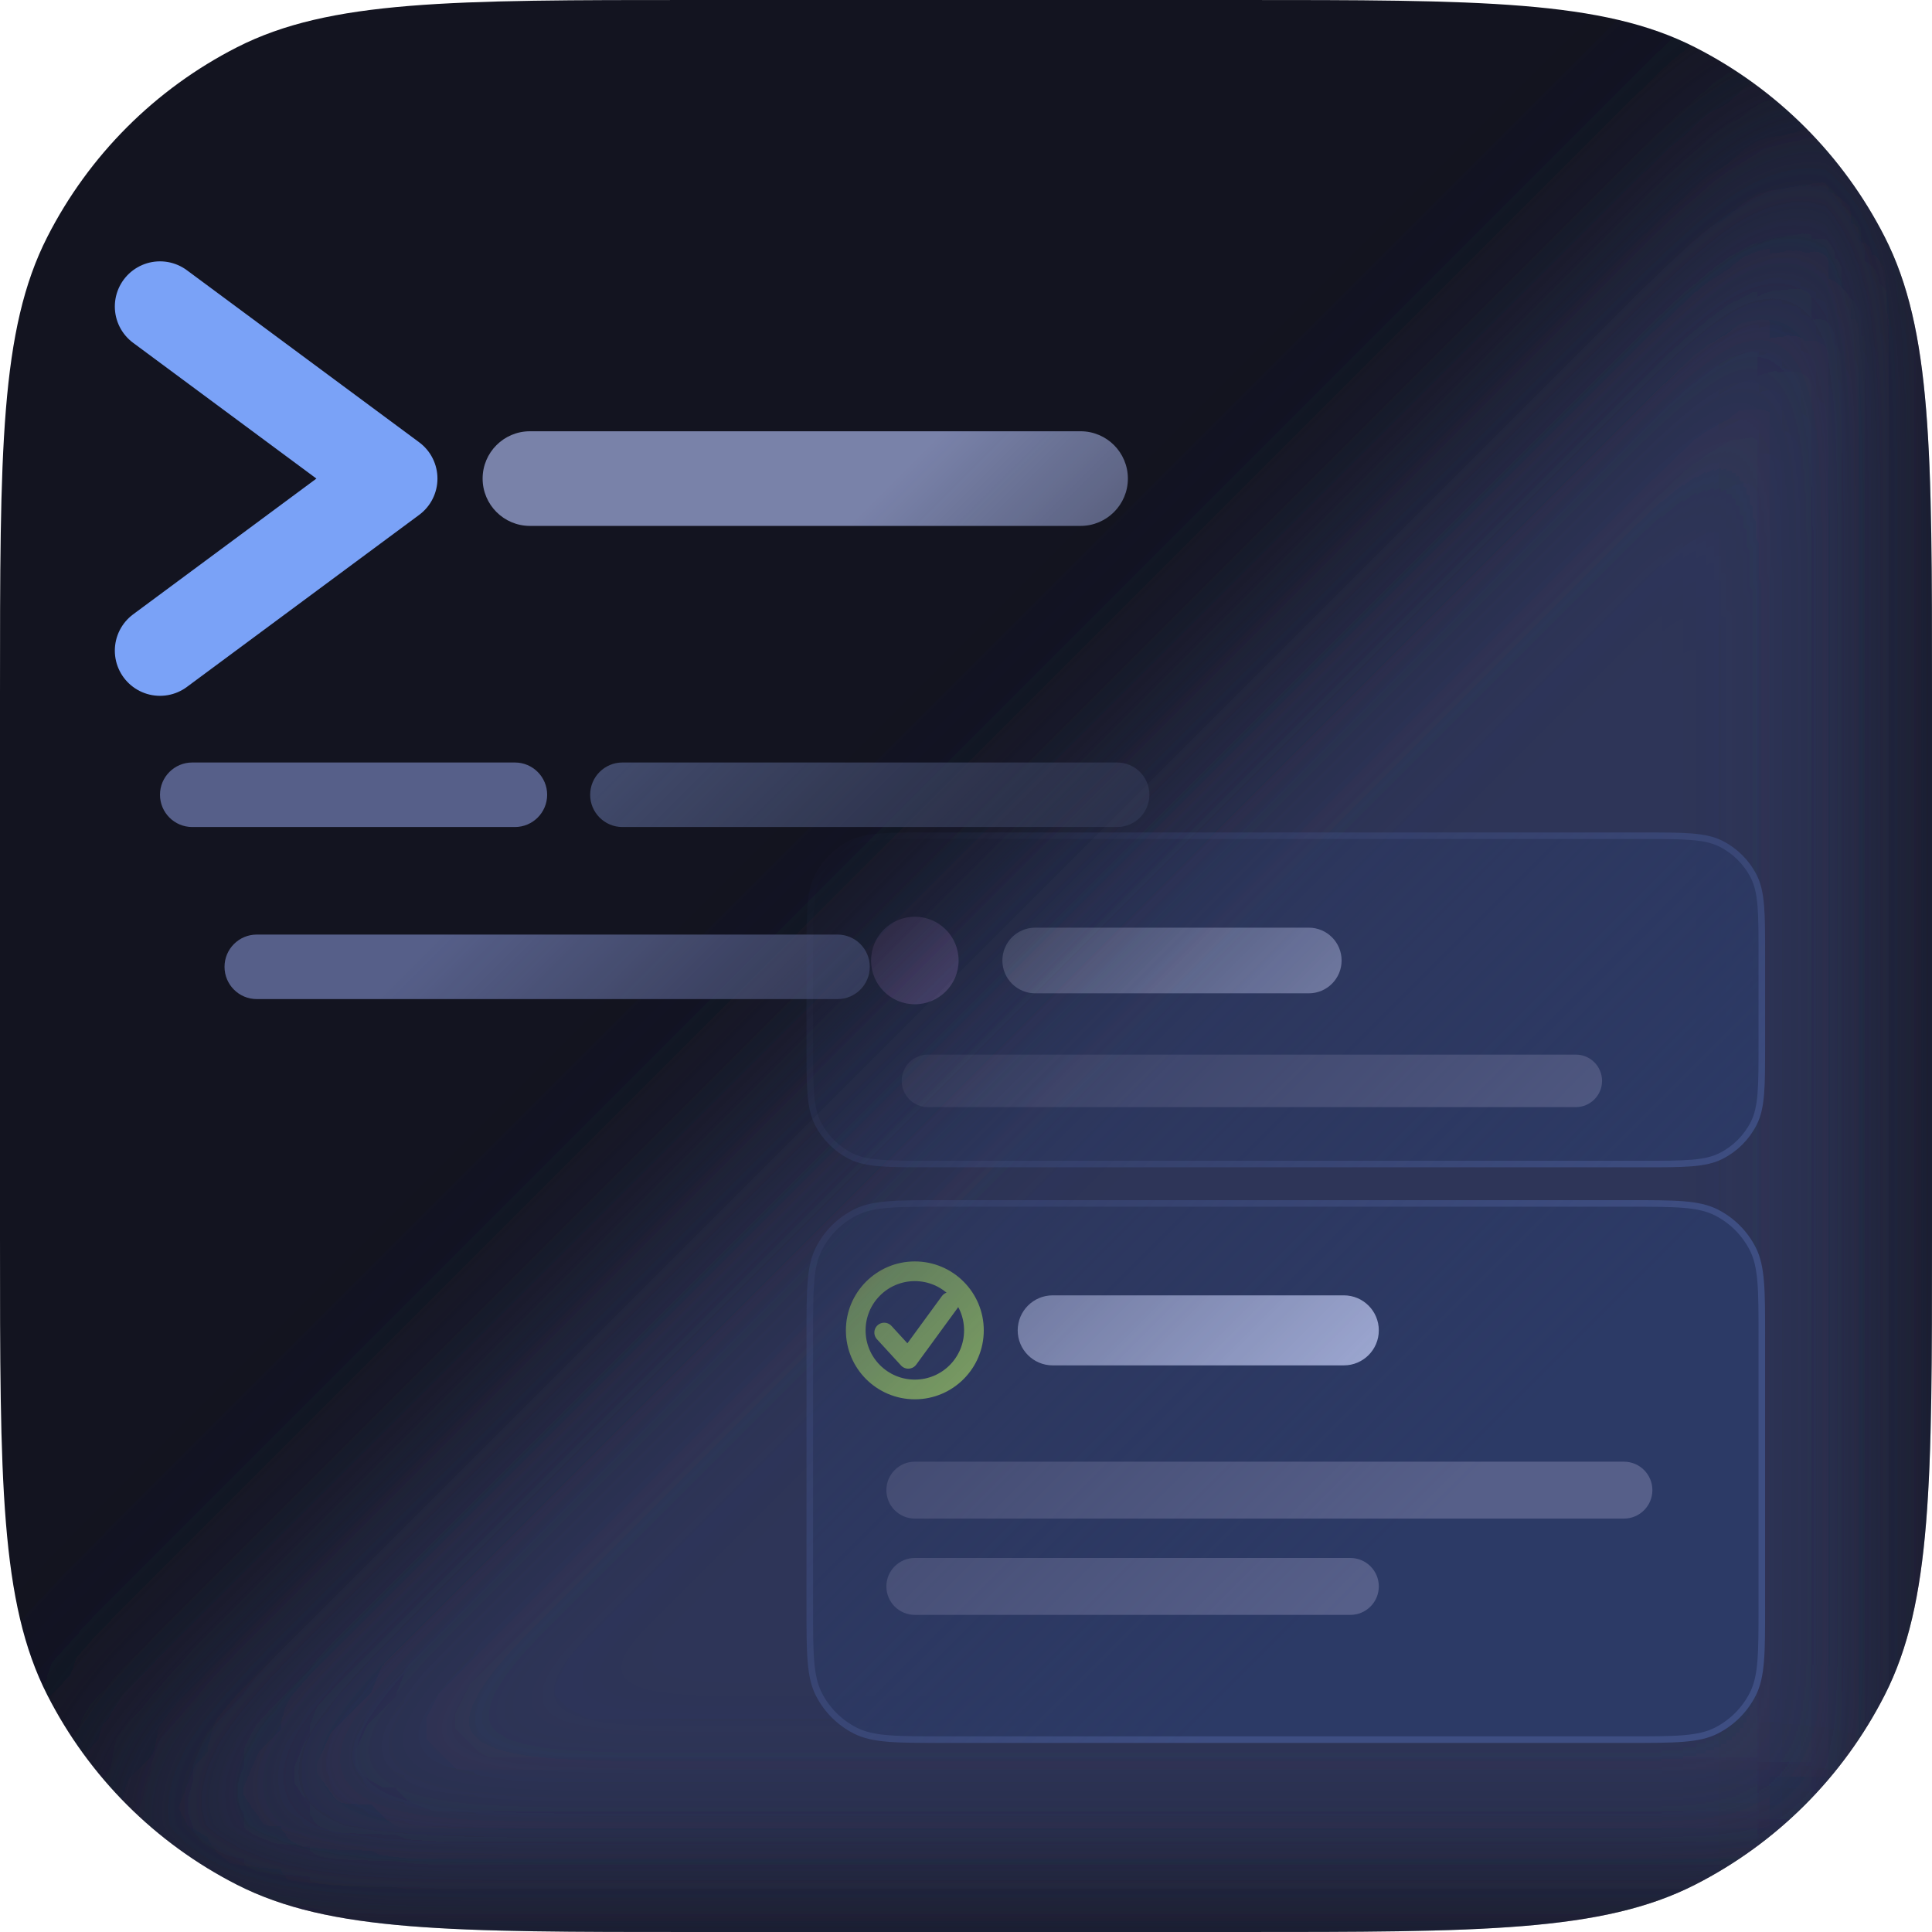
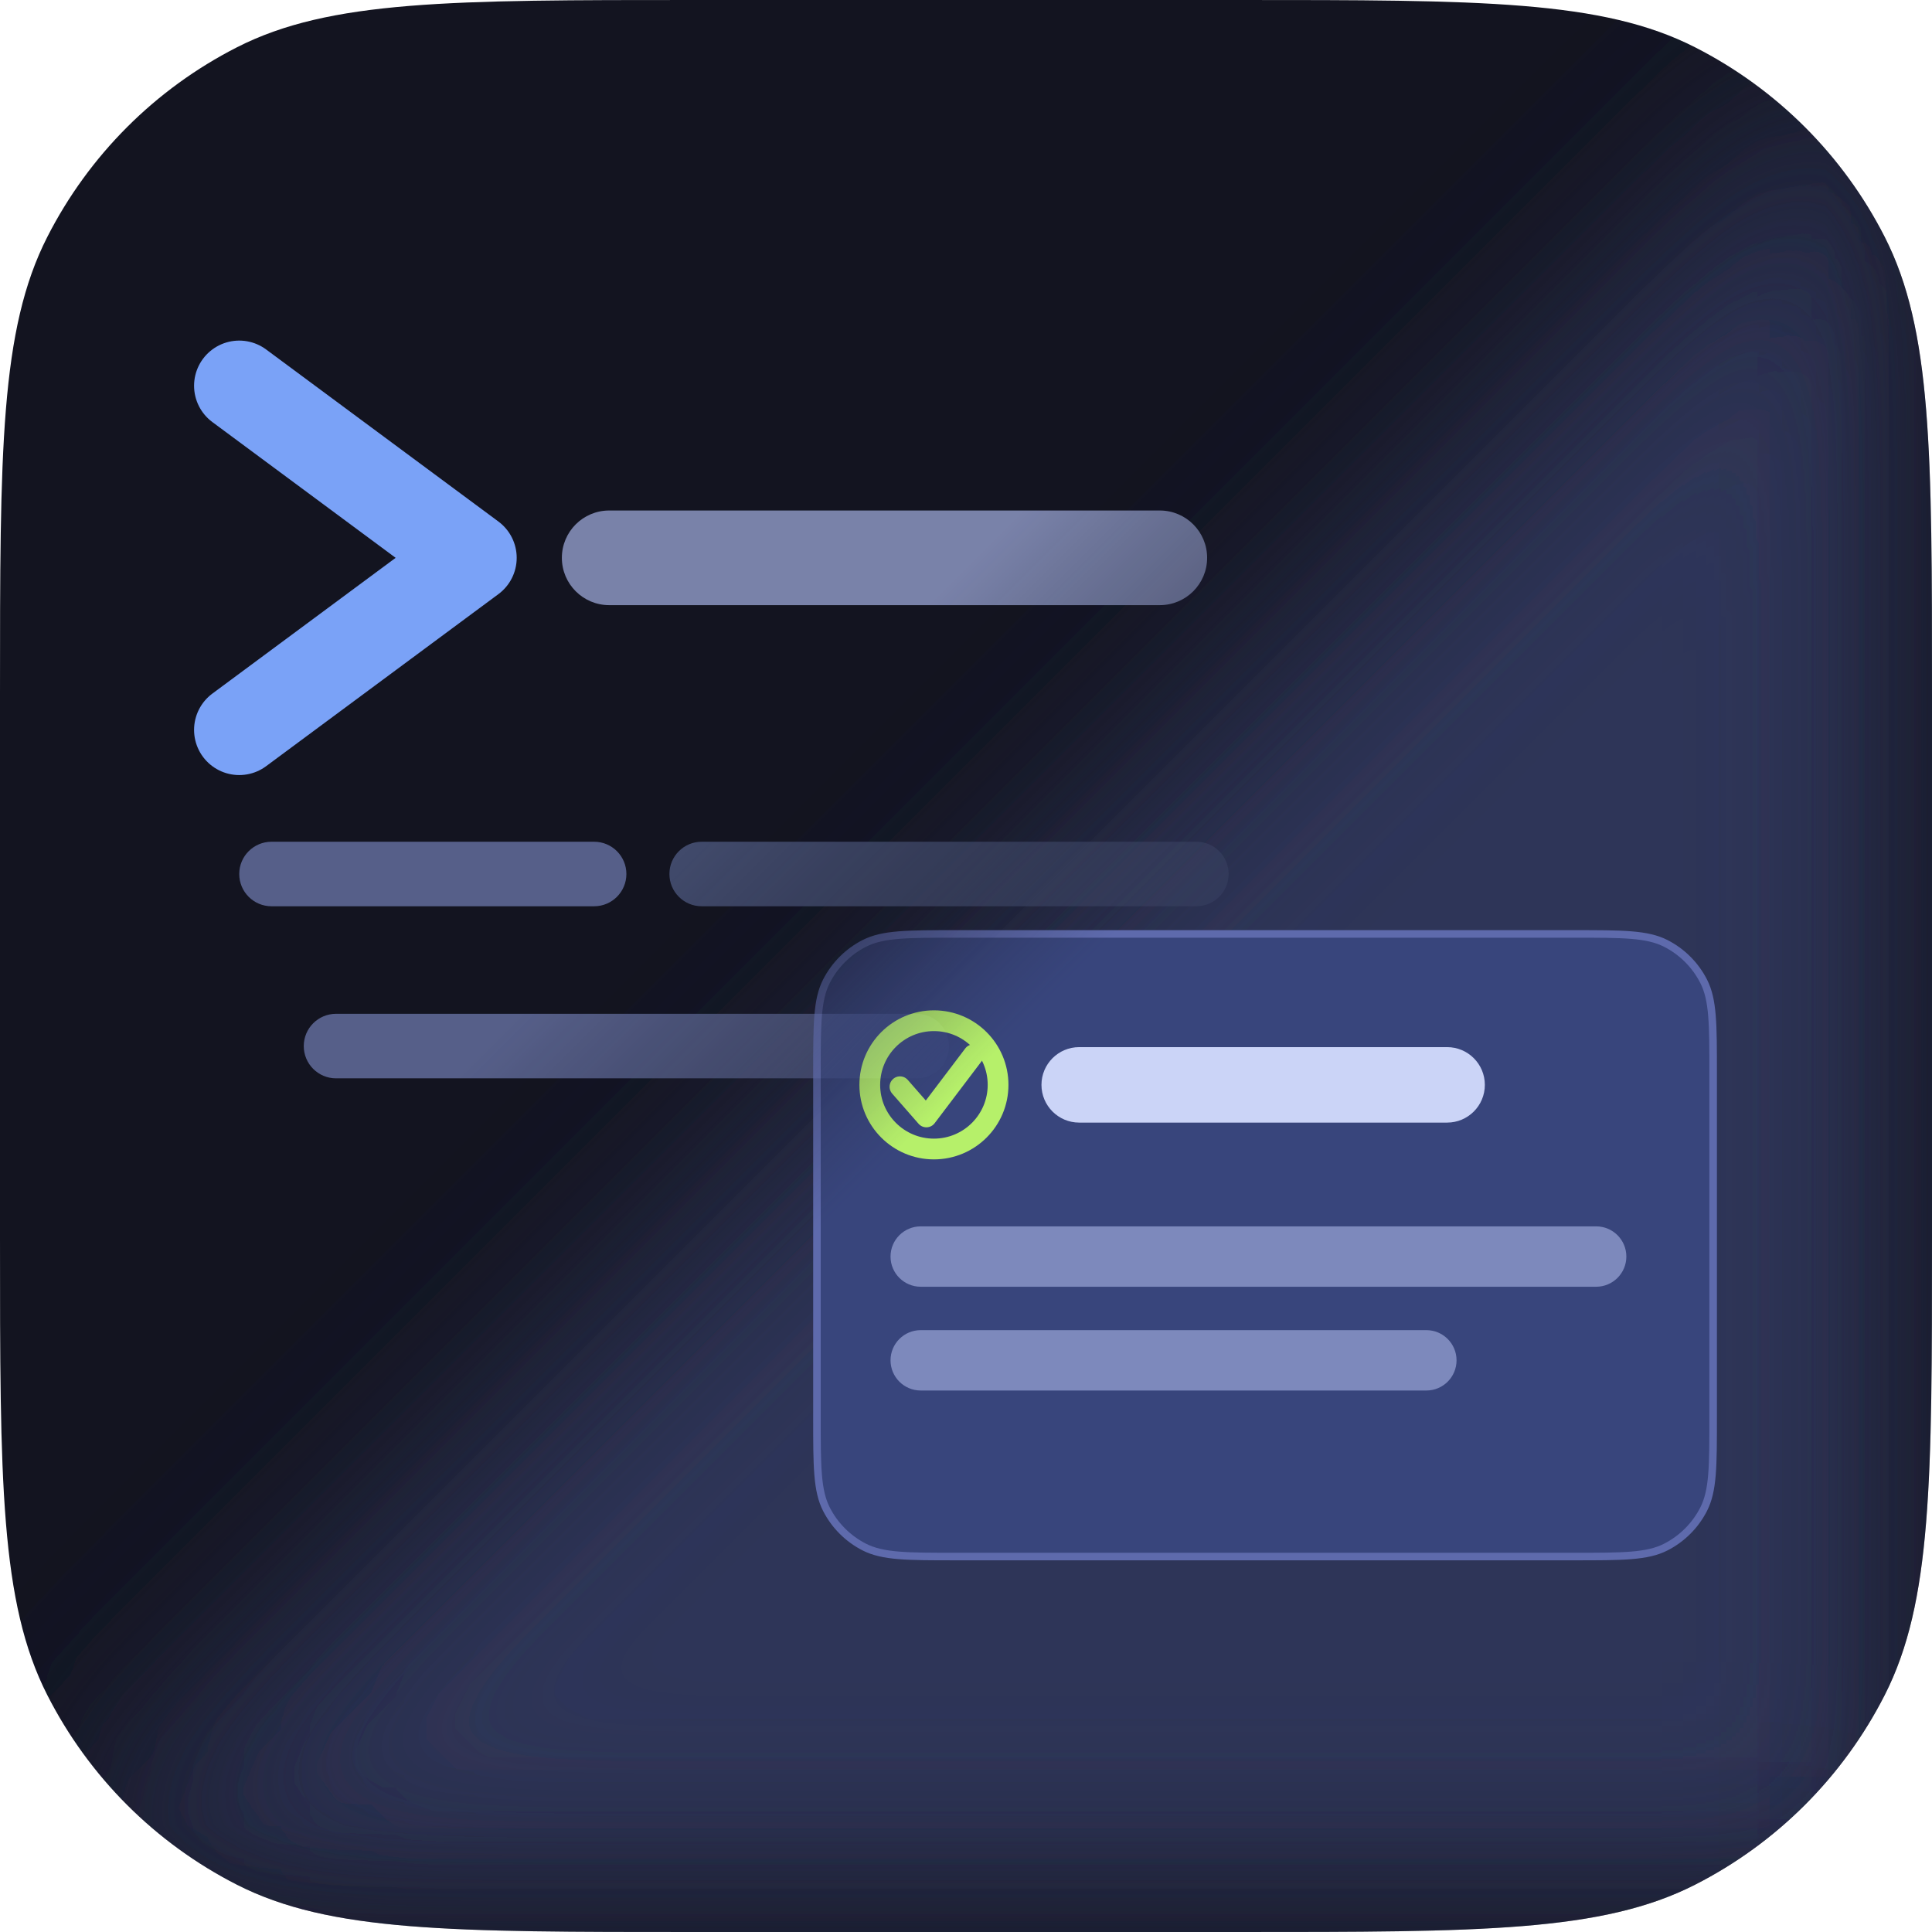
<svg xmlns="http://www.w3.org/2000/svg" width="1024.0" height="1024.0" viewBox="0 0 1024.0 1024.0" id="svg9557">
  <defs>
    <filter x="-50%" y="-50%" width="200%" height="200%" id="filter1007" data-fx="[{&quot;kind&quot;:&quot;blur&quot;,&quot;params&quot;:{&quot;std_deviation&quot;:60.0}}]">
      <feGaussianBlur in="SourceGraphic" stdDeviation="60.0" result="e0" />
      <feMerge>
        <feMergeNode in="e0" />
      </feMerge>
    </filter>
    <linearGradient x1="0.0" y1="0.0" x2="1024.0" y2="1024.0" gradientUnits="userSpaceOnUse" id="linearGradient5421">
      <stop offset="0.0" style="stop-color:#FFFFFF;stop-opacity:1.0" />
      <stop offset="0.42" style="stop-color:#FFFFFF;stop-opacity:1.0" />
      <stop offset="0.62" style="stop-color:#000000;stop-opacity:1.0" />
      <stop offset="1.0" style="stop-color:#000000;stop-opacity:1.0" />
    </linearGradient>
    <linearGradient x1="0.0" y1="0.0" x2="1024.0" y2="1024.0" gradientUnits="userSpaceOnUse" id="linearGradient3230">
      <stop offset="0.0" style="stop-color:#000000;stop-opacity:1.0" />
      <stop offset="0.42" style="stop-color:#000000;stop-opacity:1.0" />
      <stop offset="0.62" style="stop-color:#FFFFFF;stop-opacity:1.0" />
      <stop offset="1.0" style="stop-color:#FFFFFF;stop-opacity:1.0" />
    </linearGradient>
    <mask id="mask5819">
      <rect x="0.0" y="0.0" width="1024.0" height="1024.0" id="rect1756" data-category="shape" data-prim="rect" style="fill:url(#linearGradient5421)" />
    </mask>
    <mask id="mask9310">
      <rect x="0.0" y="0.0" width="1024.0" height="1024.0" id="rect7748" data-category="shape" data-prim="rect" style="fill:url(#linearGradient1976)" />
    </mask>
    <linearGradient x1="0.0" y1="0.0" x2="1024.0" y2="1024.0" gradientUnits="userSpaceOnUse" id="linearGradient1976">
      <stop offset="0.0" style="stop-color:#000000;stop-opacity:1.0" />
      <stop offset="0.46" style="stop-color:#000000;stop-opacity:1.0" />
      <stop offset="0.75" style="stop-color:#FFFFFF;stop-opacity:1.0" />
      <stop offset="1.0" style="stop-color:#FFFFFF;stop-opacity:1.0" />
    </linearGradient>
-     <clipPath id="clipPath517">
-       <path d="M 656 0 c 128.812 0 193.218 0 242.418 25.068 a 230 230 0 0 1 100.514 100.514 c 25.068 49.2 25.068 113.606 25.068 242.418 L 1024 656 c 0 128.812 0 193.218 -25.068 242.418 a 230 230 0 0 1 -100.514 100.514 c -49.2 25.068 -113.606 25.068 -242.418 25.068 L 368 1024 c -128.812 0 -193.218 0 -242.418 -25.068 a 230 230 0 0 1 -100.514 -100.514 c -25.068 -49.2 -25.068 -113.606 -25.068 -242.418 L 0 368 c 0 -128.812 0 -193.218 25.068 -242.418 a 230 230 0 0 1 100.514 -100.514 c 49.2 -25.068 113.606 -25.068 242.418 -25.068 Z" data-squircle="{&quot;x&quot;:0.0,&quot;y&quot;:0.0,&quot;width&quot;:1024.0,&quot;height&quot;:1024.0,&quot;radius&quot;:230.0,&quot;smoothness&quot;:0.6}" id="squircle577" data-category="shape" data-prim="squircle" style="fill:#000000" />
+     <linearGradient x1="0.0" y1="0.0" x2="1024.0" y2="1024.0" gradientUnits="userSpaceOnUse" id="linearGradient269">
+       <stop offset="0.0" style="stop-color:#000000;stop-opacity:1.0" />
+       <stop offset="0.4" style="stop-color:#000000;stop-opacity:1.0" />
+       <stop offset="0.53" style="stop-color:#FFFFFF;stop-opacity:1.0" />
+       <stop offset="1.0" style="stop-color:#FFFFFF;stop-opacity:1.0" />
+     </linearGradient>
+     <mask id="mask3359">
+       <rect x="0.0" y="0.0" width="1024.0" height="1024.0" id="rect9871" data-category="shape" data-prim="rect" style="fill:url(#linearGradient269)" />
+     </mask>
+     <clipPath id="clipPath1377">
+       <path d="M 656 0 c 128.812 0 193.218 0 242.418 25.068 a 230 230 0 0 1 100.514 100.514 c 25.068 49.2 25.068 113.606 25.068 242.418 L 1024 656 c 0 128.812 0 193.218 -25.068 242.418 a 230 230 0 0 1 -100.514 100.514 c -49.2 25.068 -113.606 25.068 -242.418 25.068 L 368 1024 c -128.812 0 -193.218 0 -242.418 -25.068 a 230 230 0 0 1 -100.514 -100.514 c -25.068 -49.2 -25.068 -113.606 -25.068 -242.418 L 0 368 c 0 -128.812 0 -193.218 25.068 -242.418 a 230 230 0 0 1 100.514 -100.514 c 49.2 -25.068 113.606 -25.068 242.418 -25.068 Z" data-squircle="{&quot;x&quot;:0.0,&quot;y&quot;:0.0,&quot;width&quot;:1024.0,&quot;height&quot;:1024.0,&quot;radius&quot;:230.0,&quot;smoothness&quot;:0.6}" id="squircle5754" data-category="shape" data-prim="squircle" style="fill:#000000" />
    </clipPath>
  </defs>
-   <g id="g2269" clip-path="url(#clipPath517)">
+   <g id="g2269" clip-path="url(#clipPath1377)">
    <rect x="0.0" y="0.0" width="1024.0" height="1024.0" id="rect7073" data-category="shape" data-prim="rect" style="fill:#131420" />
    <polygon points="1184.0,-160.0 1184.0,1184.0 -160.0,1184.0" id="polygon3440" data-category="shape" data-prim="polygon" style="fill:#2E3658;filter:url(#filter1007)" />
-     <g id="g895" mask="url(#mask5819)" transform="matrix(1.14 0 0 1.14 -86.2 -165.86)">
+     <g id="g895" mask="url(#mask5819)" transform="matrix(1.14 0 0 1.14 -44.2 -123.86)">
      <polyline points="150,288 258,368 150,448" id="polyline5529" data-category="connector" data-prim="polyline" style="fill:none;stroke:#7AA2F7;stroke-linecap:round;stroke-linejoin:round;stroke-width:42.0" />
      <path d="M 578 346 c 0 0 0 0 0 0 a 22 22 0 0 1 22 22 c 0 0 0 0 0 0 L 600 368 c 0 0 0 0 0 0 a 22 22 0 0 1 -22 22 c 0 0 0 0 0 0 L 322 390 c 0 0 0 0 -0 -0 a 22 22 0 0 1 -22 -22 c -0 -0 -0 -0 -0 -0 L 300 368 c 0 -0 0 -0 0 -0 a 22 22 0 0 1 22 -22 c 0 -0 0 -0 0 -0 Z" data-pill="{&quot;x&quot;:300.0,&quot;y&quot;:346.0,&quot;width&quot;:300.0,&quot;height&quot;:44.0,&quot;smoothness&quot;:0.0}" id="pill4004" data-category="shape" data-prim="pill" style="fill:#7982A9" />
      <path d="M 315 500 c 0 0 0 0 0 0 a 15 15 0 0 1 15 15 c 0 0 0 0 0 0 L 330 515 c 0 0 0 0 0 0 a 15 15 0 0 1 -15 15 c 0 0 0 0 0 0 L 165 530 c 0 0 0 0 -0 -0 a 15 15 0 0 1 -15 -15 c -0 -0 -0 -0 -0 -0 L 150 515 c 0 -0 0 -0 0 -0 a 15 15 0 0 1 15 -15 c 0 -0 0 -0 0 -0 Z" data-pill="{&quot;x&quot;:150.0,&quot;y&quot;:500.0,&quot;width&quot;:180.0,&quot;height&quot;:30.0,&quot;smoothness&quot;:0.0}" id="pill2683" data-category="shape" data-prim="pill" style="fill:#565F89" />
      <path d="M 595 500 c 0 0 0 0 0 0 a 15 15 0 0 1 15 15 c 0 0 0 0 0 0 L 610 515 c 0 0 0 0 0 0 a 15 15 0 0 1 -15 15 c 0 0 0 0 0 0 L 365 530 c 0 0 0 0 -0 -0 a 15 15 0 0 1 -15 -15 c -0 -0 -0 -0 -0 -0 L 350 515 c 0 -0 0 -0 0 -0 a 15 15 0 0 1 15 -15 c 0 -0 0 -0 0 -0 Z" data-pill="{&quot;x&quot;:350.0,&quot;y&quot;:500.0,&quot;width&quot;:260.0,&quot;height&quot;:30.0,&quot;smoothness&quot;:0.0}" id="pill9970" data-category="shape" data-prim="pill" style="fill:#414A6B" />
      <path d="M 465 580 c 0 0 0 0 0 0 a 15 15 0 0 1 15 15 c 0 0 0 0 0 0 L 480 595 c 0 0 0 0 0 0 a 15 15 0 0 1 -15 15 c 0 0 0 0 0 0 L 195 610 c 0 0 0 0 -0 -0 a 15 15 0 0 1 -15 -15 c -0 -0 -0 -0 -0 -0 L 180 595 c 0 -0 0 -0 0 -0 a 15 15 0 0 1 15 -15 c 0 -0 0 -0 0 -0 Z" data-pill="{&quot;x&quot;:180.0,&quot;y&quot;:580.0,&quot;width&quot;:300.0,&quot;height&quot;:30.0,&quot;smoothness&quot;:0.0}" id="pill8305" data-category="shape" data-prim="pill" style="fill:#565F89" />
    </g>
-     <g id="g5881" mask="url(#mask9310)" transform="matrix(1.16 0 0 1.16 -116 -102.24)">
-       <g id="g5129" transform="translate(-35, 78)">
-         <path d="M 879.2 560 c 21.282 0 31.923 0 40.052 4.142 a 38 38 0 0 1 16.607 16.607 c 4.142 8.129 4.142 18.77 4.142 40.052 L 940 744.2 c 0 21.282 0 31.923 -4.142 40.052 a 38 38 0 0 1 -16.607 16.607 c -8.129 4.142 -18.77 4.142 -40.052 4.142 L 565.8 805 c -21.282 0 -31.923 0 -40.052 -4.142 a 38 38 0 0 1 -16.607 -16.607 c -4.142 -8.129 -4.142 -18.77 -4.142 -40.052 L 505 620.8 c 0 -21.282 0 -31.923 4.142 -40.052 a 38 38 0 0 1 16.607 -16.607 c 8.129 -4.142 18.77 -4.142 40.052 -4.142 Z" data-squircle="{&quot;x&quot;:505.0,&quot;y&quot;:560.0,&quot;width&quot;:435.0,&quot;height&quot;:245.0,&quot;radius&quot;:38.0,&quot;smoothness&quot;:0.6}" id="squircle254" data-category="shape" data-prim="squircle" style="fill:#2C3A66;stroke:#3E4E82;stroke-width:3.0" />
-         <circle cx="553.0" cy="618.0" r="27.0" id="circle9905" data-category="shape" data-prim="circle" style="fill:none;stroke:#B6F06A;stroke-width:9.0" />
-         <polyline points="539,619 550,631 569,605" id="polyline2523" data-category="connector" data-prim="polyline" style="fill:none;stroke:#B6F06A;stroke-linecap:round;stroke-linejoin:round;stroke-width:9.0" />
-         <path d="M 749 602 c 0 0 0 0 0 0 a 16 16 0 0 1 16 16 c 0 0 0 0 0 0 L 765 618 c 0 0 0 0 0 0 a 16 16 0 0 1 -16 16 c 0 0 0 0 0 0 L 616 634 c 0 0 0 0 -0 -0 a 16 16 0 0 1 -16 -16 c -0 -0 -0 -0 -0 -0 L 600 618 c 0 -0 0 -0 0 -0 a 16 16 0 0 1 16 -16 c 0 -0 0 -0 0 -0 Z" data-pill="{&quot;x&quot;:600.0,&quot;y&quot;:602.0,&quot;width&quot;:165.0,&quot;height&quot;:32.0,&quot;smoothness&quot;:0.0}" id="pill6161" data-category="shape" data-prim="pill" style="fill:#C0CAF5;fill-opacity:0.9" />
-         <path d="M 877 678 c 0 0 0 0 0 0 a 13 13 0 0 1 13 13 c 0 0 0 0 0 0 L 890 691 c 0 0 0 0 -0 0 a 13 13 0 0 1 -13 13 c -0 0 -0 0 -0 0 L 553 704 c -0 0 -0 0 -0 -0 a 13 13 0 0 1 -13 -13 c -0 -0 -0 -0 -0 -0 L 540 691 c 0 -0 0 -0 0 -0 a 13 13 0 0 1 13 -13 c 0 -0 0 -0 0 -0 Z" data-pill="{&quot;x&quot;:540.0,&quot;y&quot;:678.0,&quot;width&quot;:350.0,&quot;height&quot;:26.0,&quot;smoothness&quot;:0.0}" id="pill578" data-category="shape" data-prim="pill" style="fill:#565F89" />
-         <path d="M 752 722 c 0 0 0 0 0 0 a 13 13 0 0 1 13 13 c 0 0 0 0 0 0 L 765 735 c 0 0 0 0 0 0 a 13 13 0 0 1 -13 13 c 0 0 0 0 0 0 L 553 748 c 0 0 0 0 -0 -0 a 13 13 0 0 1 -13 -13 c -0 -0 -0 -0 -0 -0 L 540 735 c 0 -0 0 -0 0 -0 a 13 13 0 0 1 13 -13 c 0 -0 0 -0 0 -0 Z" data-pill="{&quot;x&quot;:540.0,&quot;y&quot;:722.0,&quot;width&quot;:225.0,&quot;height&quot;:26.0,&quot;smoothness&quot;:0.0}" id="pill2838" data-category="shape" data-prim="pill" style="fill:#565F89" />
-       </g>
-       <g id="g1138" transform="translate(60, 38)">
-         <path d="M 790.6 432 c 19.042 0 28.563 0 35.836 3.706 a 34 34 0 0 1 14.859 14.859 c 3.706 7.273 3.706 16.794 3.706 35.836 L 845 527.6 c 0 19.042 0 28.563 -3.706 35.836 a 34 34 0 0 1 -14.859 14.859 c -7.273 3.706 -16.794 3.706 -35.836 3.706 L 464.4 582 c -19.042 0 -28.563 0 -35.836 -3.706 a 34 34 0 0 1 -14.859 -14.859 c -3.706 -7.273 -3.706 -16.794 -3.706 -35.836 L 410 486.4 c 0 -19.042 0 -28.563 3.706 -35.836 a 34 34 0 0 1 14.859 -14.859 c 7.273 -3.706 16.794 -3.706 35.836 -3.706 Z" data-squircle="{&quot;x&quot;:410.0,&quot;y&quot;:432.0,&quot;width&quot;:435.0,&quot;height&quot;:150.0,&quot;radius&quot;:34.0,&quot;smoothness&quot;:0.6}" id="squircle4850" data-category="shape" data-prim="squircle" style="fill:#2C3A66;stroke:#3E4E82;stroke-width:3.0" />
-         <circle cx="458.0" cy="489.0" r="20.0" id="circle2086" data-category="shape" data-prim="circle" style="fill:#BB9AF7" />
-         <path d="M 638 474 c 0 0 0 0 0 0 a 15 15 0 0 1 15 15 c 0 0 0 0 0 0 L 653 489 c 0 0 0 0 0 0 a 15 15 0 0 1 -15 15 c 0 0 0 0 0 0 L 513 504 c 0 0 0 0 -0 -0 a 15 15 0 0 1 -15 -15 c -0 -0 -0 -0 -0 -0 L 498 489 c 0 -0 0 -0 0 -0 a 15 15 0 0 1 15 -15 c 0 -0 0 -0 0 -0 Z" data-pill="{&quot;x&quot;:498.0,&quot;y&quot;:474.0,&quot;width&quot;:155.0,&quot;height&quot;:30.0,&quot;smoothness&quot;:0.0}" id="pill7152" data-category="shape" data-prim="pill" style="fill:#C0CAF5;fill-opacity:0.85" />
-         <path d="M 760 532 c 0 0 0 0 0 0 a 12 12 0 0 1 12 12 c 0 0 0 0 0 0 L 772 544 c 0 0 0 0 -0 0 a 12 12 0 0 1 -12 12 c -0 0 -0 0 -0 0 L 464 556 c -0 0 -0 0 -0 -0 a 12 12 0 0 1 -12 -12 c -0 -0 -0 -0 -0 -0 L 452 544 c 0 -0 0 -0 0 -0 a 12 12 0 0 1 12 -12 c 0 -0 0 -0 0 -0 Z" data-pill="{&quot;x&quot;:452.0,&quot;y&quot;:532.0,&quot;width&quot;:320.0,&quot;height&quot;:24.0,&quot;smoothness&quot;:0.0}" id="pill9852" data-category="shape" data-prim="pill" style="fill:#565F89" />
-       </g>
+     <g id="g6332" mask="url(#mask3359)">
+       <path d="M 834.4 495 c 25.762 0 38.644 0 48.484 5.014 a 46 46 0 0 1 20.103 20.103 c 5.014 9.84 5.014 22.721 5.014 48.484 L 908 751.4 c 0 25.762 0 38.644 -5.014 48.484 a 46 46 0 0 1 -20.103 20.103 c -9.84 5.014 -22.721 5.014 -48.484 5.014 L 506.6 825 c -25.762 0 -38.644 0 -48.484 -5.014 a 46 46 0 0 1 -20.103 -20.103 c -5.014 -9.84 -5.014 -22.721 -5.014 -48.484 L 433 568.6 c 0 -25.762 0 -38.644 5.014 -48.484 a 46 46 0 0 1 20.103 -20.103 c 9.84 -5.014 22.721 -5.014 48.484 -5.014 Z" data-squircle="{&quot;x&quot;:433.0,&quot;y&quot;:495.0,&quot;width&quot;:475.0,&quot;height&quot;:330.0,&quot;radius&quot;:46.0,&quot;smoothness&quot;:0.6}" id="squircle149" data-category="shape" data-prim="squircle" style="fill:#38457C;stroke:#5E6AAC;stroke-width:4.0" />
+       <circle cx="495.0" cy="575.0" r="34.0" id="circle35" data-category="shape" data-prim="circle" style="fill:none;stroke:#B6F06A;stroke-width:11.0" />
+       <polyline points="477,576 491,592 516,559" id="polyline2955" data-category="connector" data-prim="polyline" style="fill:none;stroke:#B6F06A;stroke-linecap:round;stroke-linejoin:round;stroke-width:11.0" />
+       <path d="M 767 555 c 0 0 0 0 0 0 a 20 20 0 0 1 20 20 c 0 0 0 0 0 0 L 787 575 c 0 0 0 0 0 0 a 20 20 0 0 1 -20 20 c 0 0 0 0 0 0 L 572 595 c 0 0 0 0 -0 -0 a 20 20 0 0 1 -20 -20 c -0 -0 -0 -0 -0 -0 L 552 575 c 0 -0 0 -0 0 -0 a 20 20 0 0 1 20 -20 c 0 -0 0 -0 0 -0 Z" data-pill="{&quot;x&quot;:552.0,&quot;y&quot;:555.0,&quot;width&quot;:235.0,&quot;height&quot;:40.0,&quot;smoothness&quot;:0.0}" id="pill3957" data-category="shape" data-prim="pill" style="fill:#CBD4F7" />
+       <path d="M 846 650 c 0 0 0 0 0 0 a 16 16 0 0 1 16 16 c 0 0 0 0 0 0 L 862 666 c 0 0 0 0 0 0 a 16 16 0 0 1 -16 16 c 0 0 0 0 0 0 L 488 682 c 0 0 0 0 -0 -0 a 16 16 0 0 1 -16 -16 c -0 -0 -0 -0 -0 -0 L 472 666 c 0 -0 0 -0 0 -0 a 16 16 0 0 1 16 -16 c 0 -0 0 -0 0 -0 Z" data-pill="{&quot;x&quot;:472.0,&quot;y&quot;:650.0,&quot;width&quot;:390.0,&quot;height&quot;:32.0,&quot;smoothness&quot;:0.0}" id="pill6577" data-category="shape" data-prim="pill" style="fill:#7D89BC" />
+       <path d="M 756 705 c 0 0 0 0 0 0 a 16 16 0 0 1 16 16 c 0 0 0 0 0 0 L 772 721 c 0 0 0 0 0 0 a 16 16 0 0 1 -16 16 c 0 0 0 0 0 0 L 488 737 c 0 0 0 0 -0 -0 a 16 16 0 0 1 -16 -16 c -0 -0 -0 -0 -0 -0 L 472 721 c 0 -0 0 -0 0 -0 a 16 16 0 0 1 16 -16 c 0 -0 0 -0 0 -0 Z" data-pill="{&quot;x&quot;:472.0,&quot;y&quot;:705.0,&quot;width&quot;:300.0,&quot;height&quot;:32.0,&quot;smoothness&quot;:0.0}" id="pill7413" data-category="shape" data-prim="pill" style="fill:#7D89BC" />
    </g>
  </g>
</svg>
